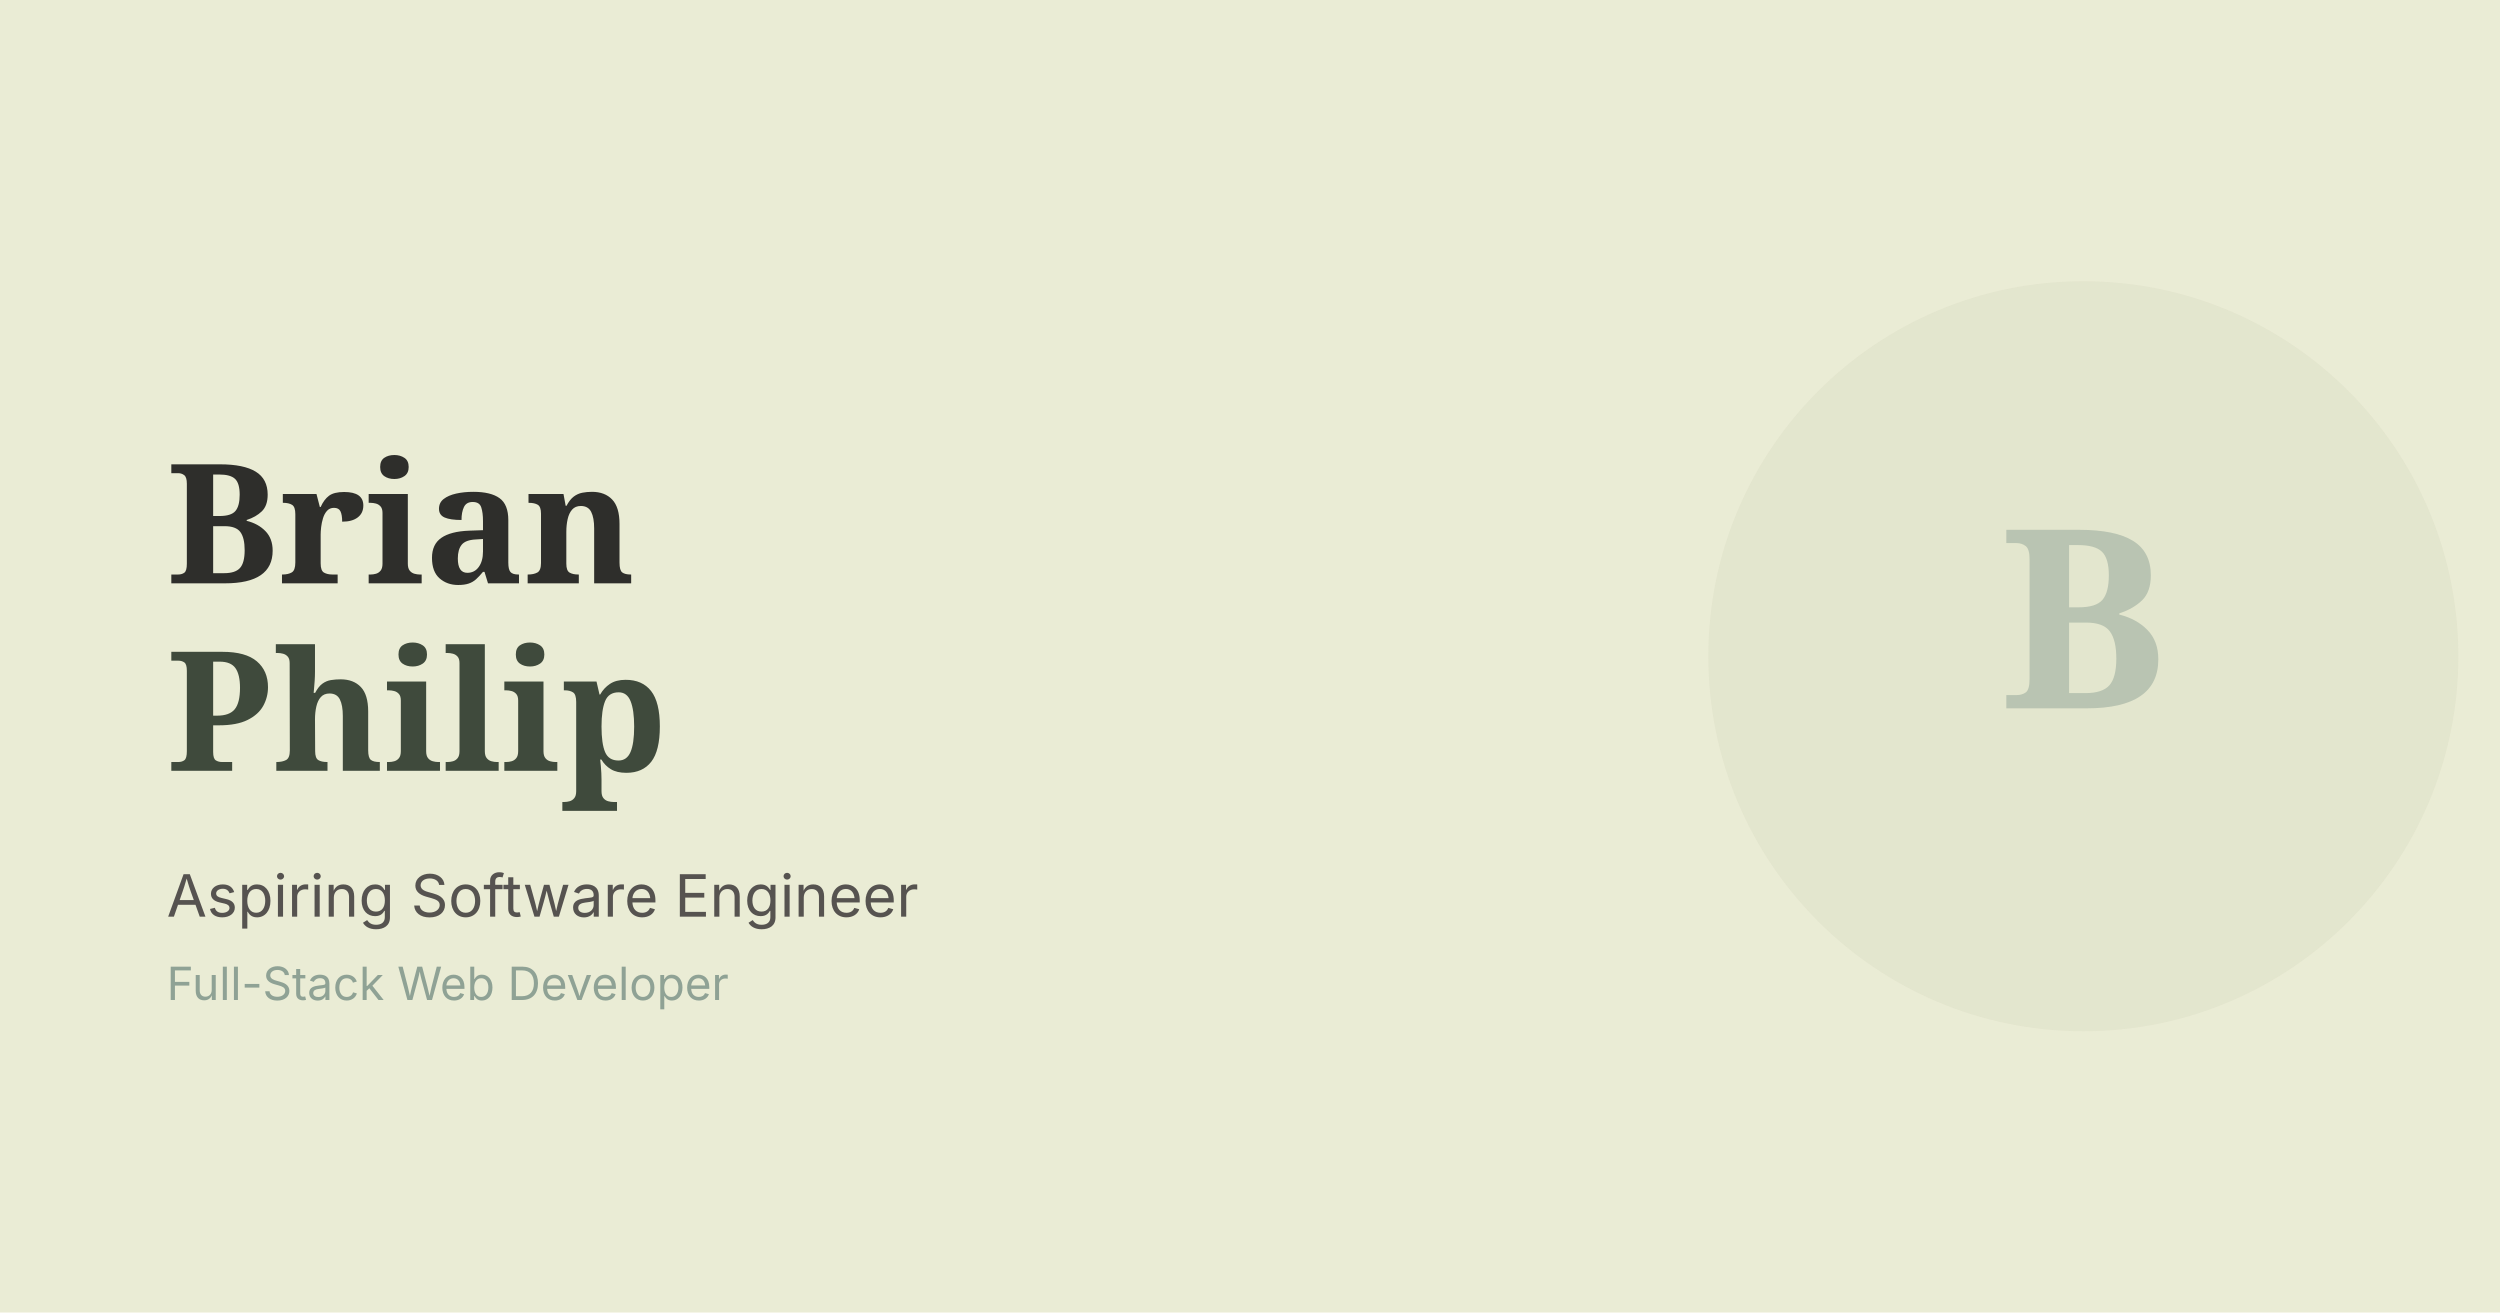
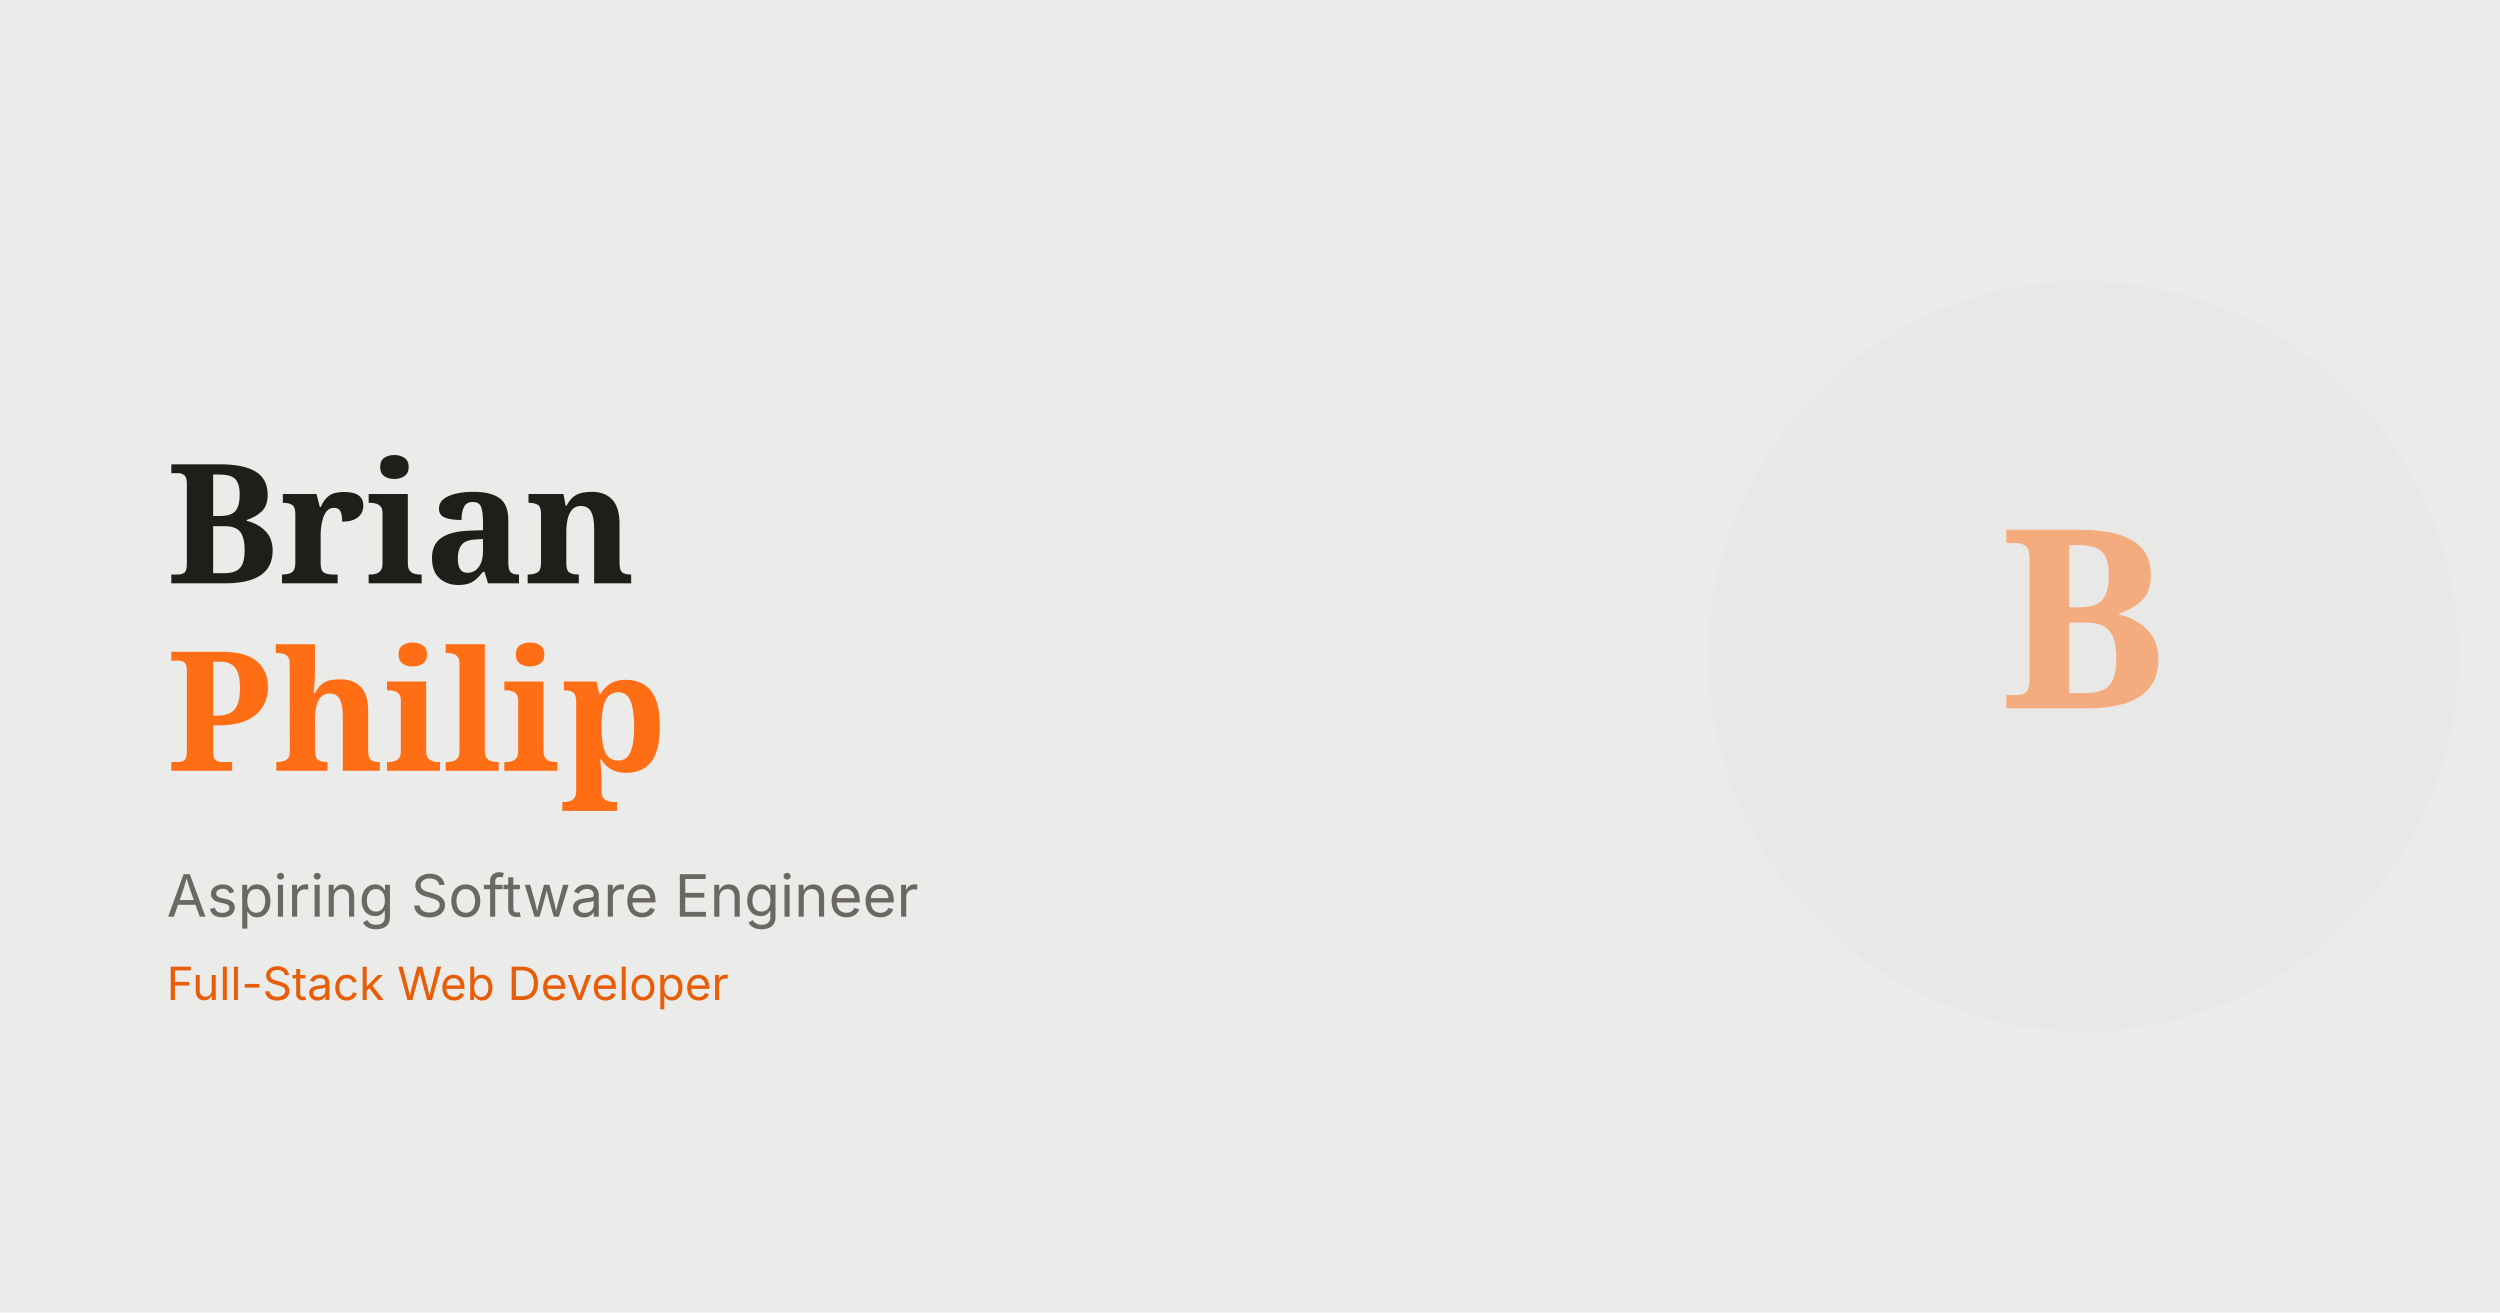
<svg xmlns="http://www.w3.org/2000/svg" width="1200" height="630" viewBox="0 0 1200 630" fill="none">
-   <rect width="1200" height="630" fill="#FBFCE9" />
+   <rect width="1200" height="630" fill="#F3F3F3" />
  <rect x="0" y="0" width="1200" height="630" fill="url(#gradient)" opacity="0.5" />
  <defs>
    <linearGradient id="gradient" x1="0" y1="0" x2="1200" y2="630">
-       <stop offset="0%" stop-color="#D9DBC2" />
-       <stop offset="100%" stop-color="#8FA295" stop-opacity="0.3" />
+       <stop offset="0%" stop-color="#E4E4E2" />
+       <stop offset="100%" stop-color="#FFE3D1" />
    </linearGradient>
  </defs>
-   <text x="80" y="280" font-family="'Playfair Display', Georgia, serif" font-size="80" font-weight="bold" fill="#2E2E2B">Brian</text>
-   <text x="80" y="370" font-family="'Playfair Display', Georgia, serif" font-size="80" font-weight="bold" fill="#3F4A3C">Philip</text>
-   <text x="80" y="440" font-family="'Inter', system-ui, sans-serif" font-size="28" fill="#565350">Aspiring Software Engineer</text>
-   <text x="80" y="480" font-family="'Inter', system-ui, sans-serif" font-size="22" fill="#8FA295">Full-Stack Web Developer</text>
-   <circle cx="1000" cy="315" r="180" fill="#D9DBC2" opacity="0.4" />
-   <text x="1000" y="340" font-family="'Playfair Display', Georgia, serif" font-size="120" font-weight="bold" fill="#8FA295" text-anchor="middle" opacity="0.5">B</text>
+   <text x="80" y="280" font-family="'Playfair Display', Georgia, serif" font-size="80" font-weight="bold" fill="#1F1E1B">Brian</text>
+   <text x="80" y="370" font-family="'Playfair Display', Georgia, serif" font-size="80" font-weight="bold" fill="#FF6E15">Philip</text>
+   <text x="80" y="440" font-family="'Inter', system-ui, sans-serif" font-size="28" fill="#6B6863">Aspiring Software Engineer</text>
+   <text x="80" y="480" font-family="'Inter', system-ui, sans-serif" font-size="22" fill="#E85D08">Full-Stack Web Developer</text>
+   <circle cx="1000" cy="315" r="180" fill="#E4E4E2" opacity="0.4" />
+   <text x="1000" y="340" font-family="'Playfair Display', Georgia, serif" font-size="120" font-weight="bold" fill="#FF6E15" text-anchor="middle" opacity="0.5">B</text>
</svg>
